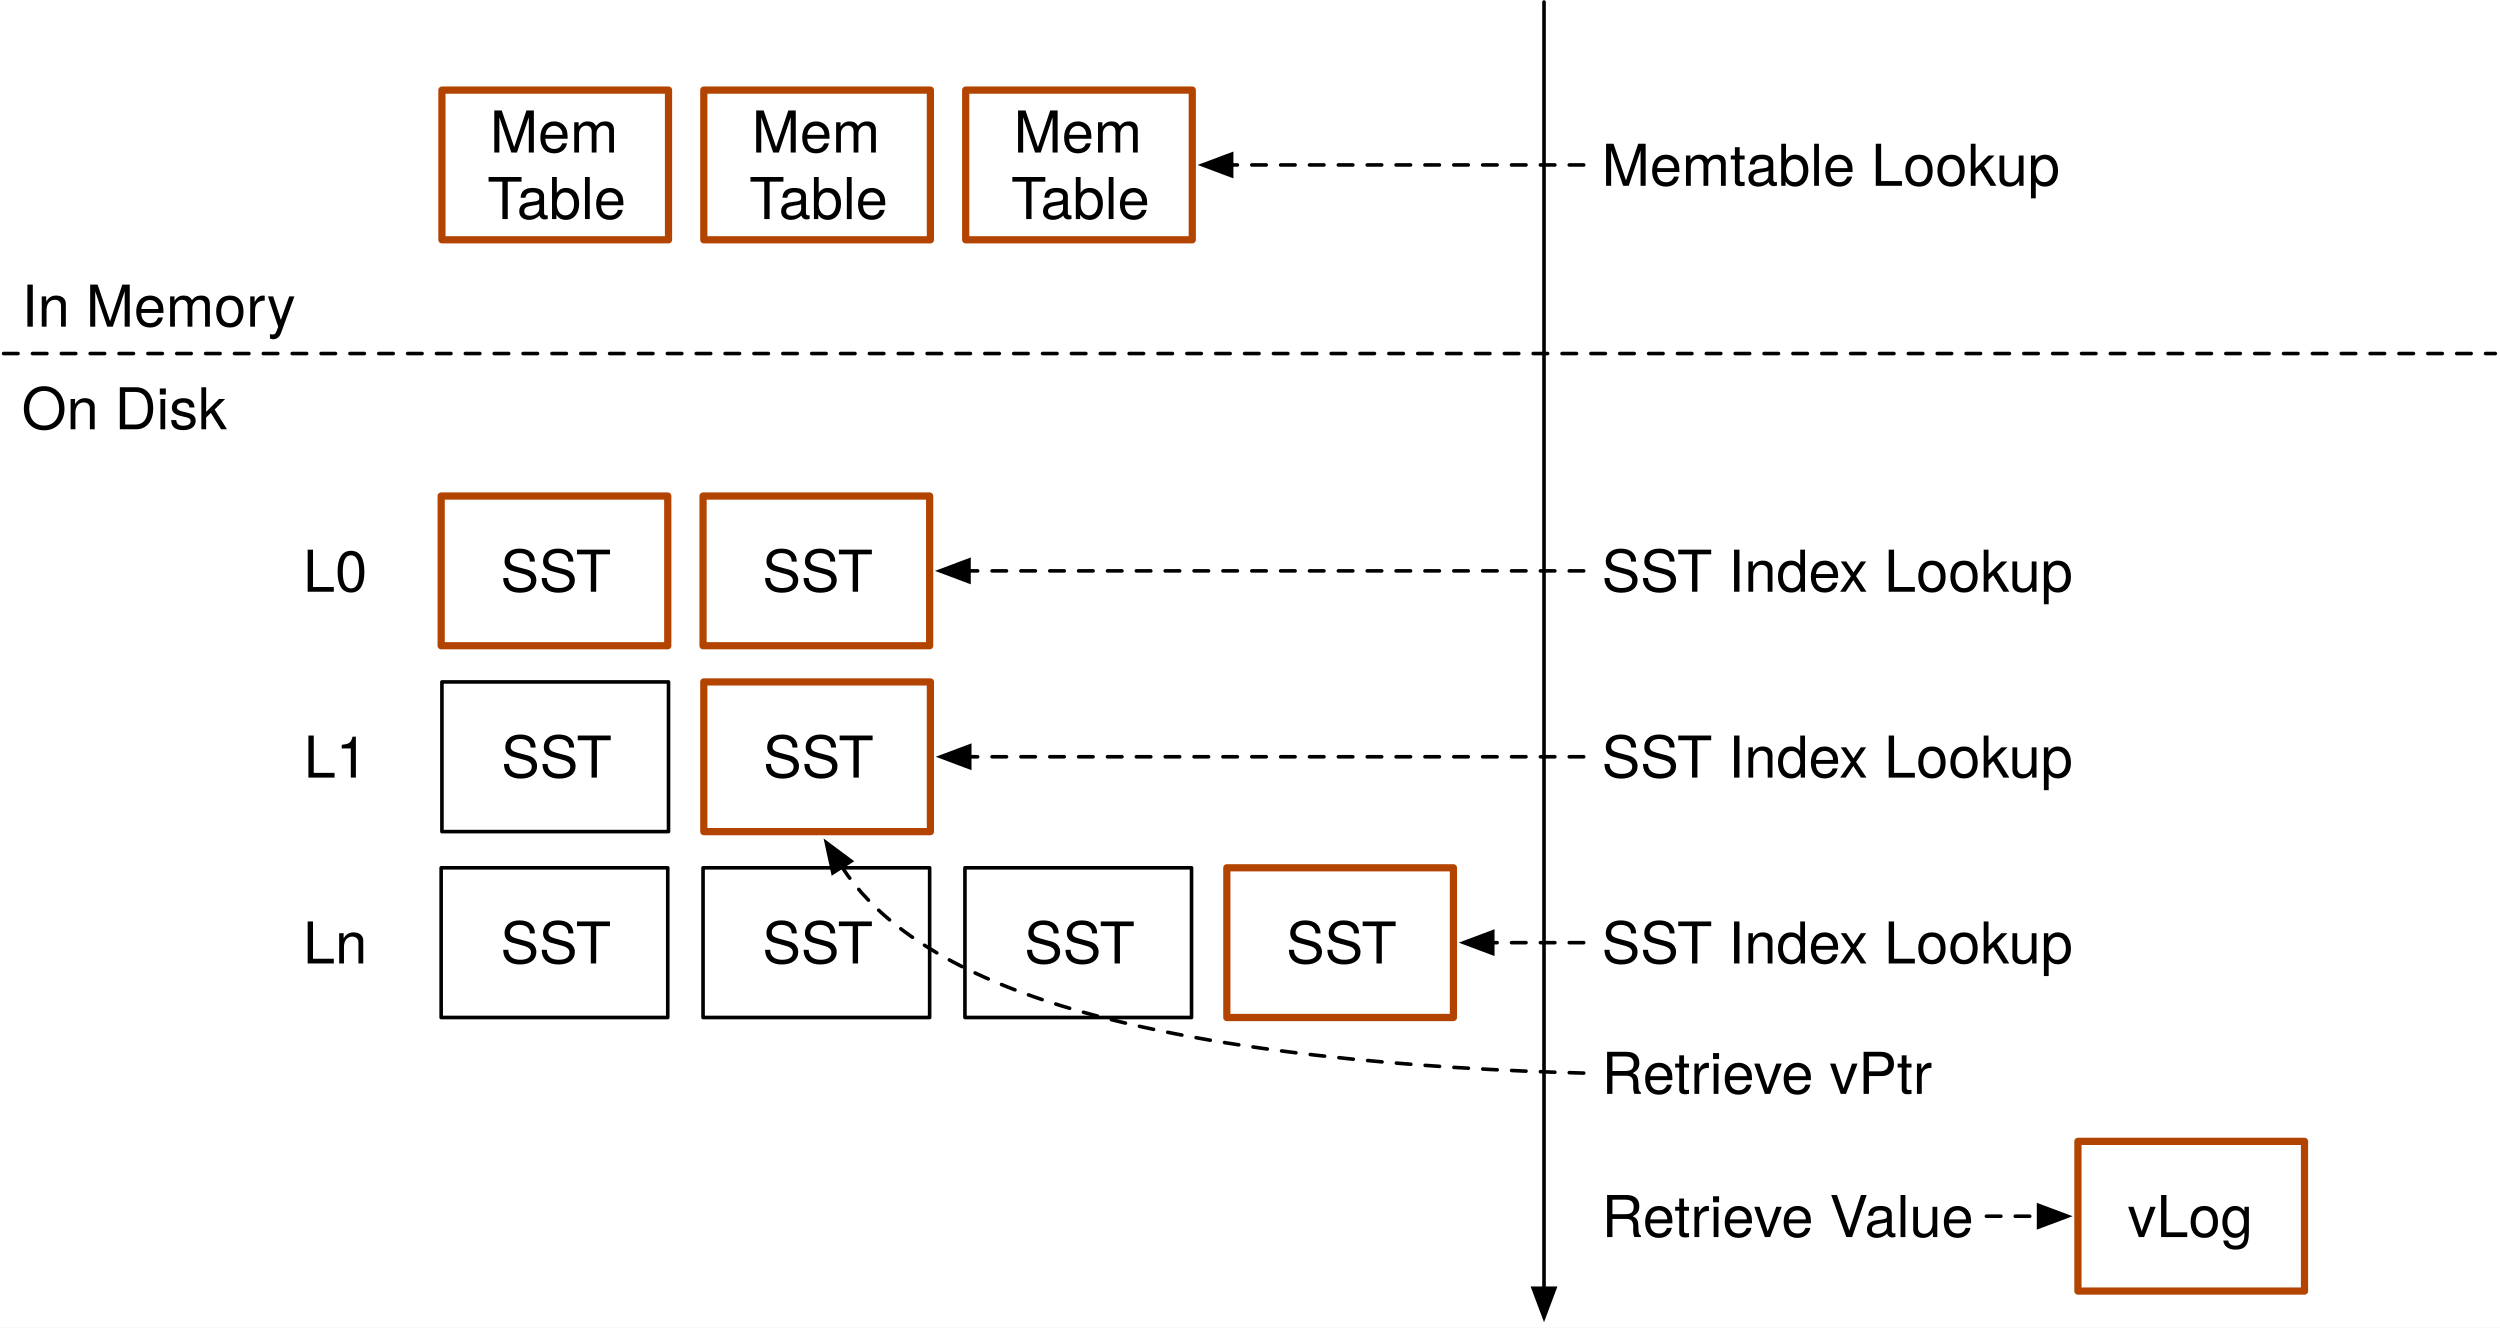
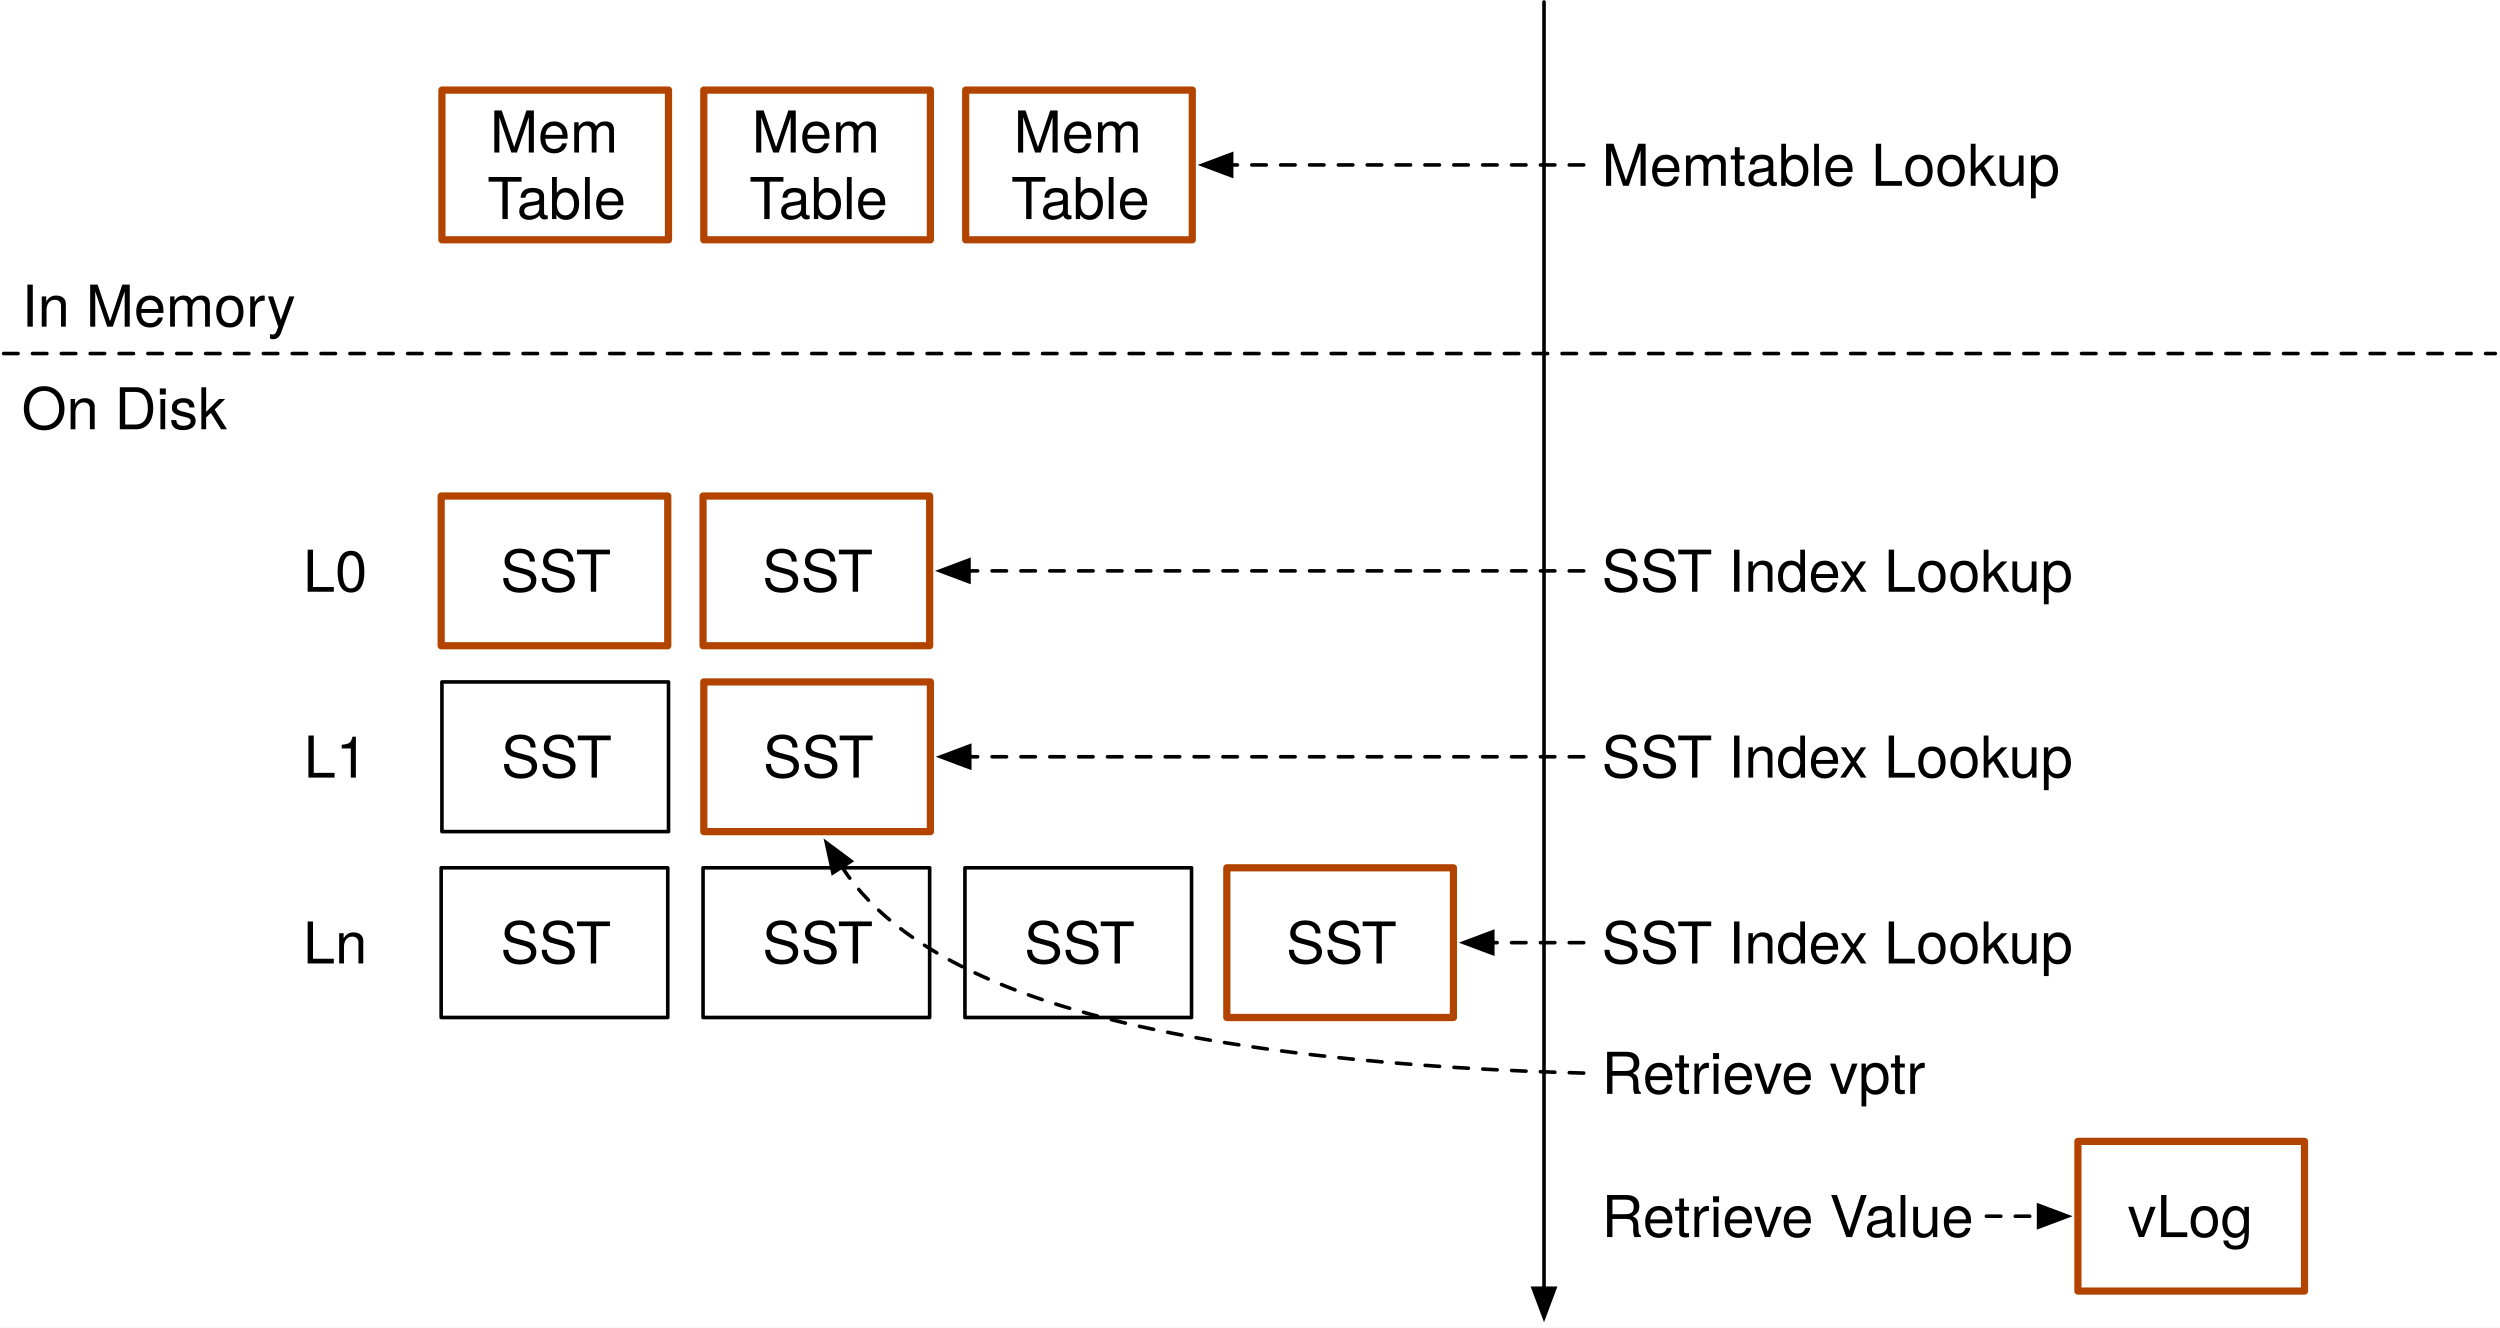
<svg xmlns="http://www.w3.org/2000/svg" version="1.1" viewBox="92 186 693 368" width="693" height="368">
  <defs>
    <marker orient="auto" overflow="visible" markerUnits="strokeWidth" id="FilledArrow_Marker" stroke-linejoin="miter" stroke-miterlimit="10" viewBox="-1 -4 10 8" markerWidth="10" markerHeight="8" color="black">
      <g>
        <path d="M 8 0 L 0 -3 L 0 3 Z" fill="currentColor" stroke="currentColor" stroke-width="1" />
      </g>
    </marker>
  </defs>
  <g id="get-badger" stroke="none" fill-opacity="1" fill="none" stroke-opacity="1" stroke-dasharray="none">
    <rect fill="white" x="92" y="186" width="693" height="368" />
    <g id="get-badger_Layer_1">
      <g id="Graphic_2">
        <rect x="286.887" y="323.5" width="62.81" height="41.5" fill="white" />
        <rect x="286.887" y="323.5" width="62.81" height="41.5" stroke="#b34400" stroke-linecap="round" stroke-linejoin="round" stroke-width="2" />
        <text transform="translate(291.8868 335.026)" fill="black">
          <tspan font-family="Helvetica Neue" font-size="16" fill="black" x="11.445" y="15">SST</tspan>
        </text>
      </g>
      <g id="Graphic_5">
        <text transform="translate(176 335.026)" fill="black">
          <tspan font-family="Helvetica Neue" font-size="16" fill="black" x="6394885e-19" y="15">L0</tspan>
        </text>
      </g>
      <g id="Graphic_8">
        <rect x="214.5" y="375.026" width="62.81" height="41.5" fill="white" />
        <rect x="214.5" y="375.026" width="62.81" height="41.5" stroke="black" stroke-linecap="round" stroke-linejoin="round" stroke-width="1" />
        <text transform="translate(219.5 386.552)" fill="black">
          <tspan font-family="Helvetica Neue" font-size="16" fill="black" x="11.445" y="15">SST</tspan>
        </text>
      </g>
      <g id="Graphic_7">
        <rect x="287.095" y="375.026" width="62.81" height="41.5" fill="white" />
        <rect x="287.095" y="375.026" width="62.81" height="41.5" stroke="#b34400" stroke-linecap="round" stroke-linejoin="round" stroke-width="2" />
        <text transform="translate(292.0948 386.552)" fill="black">
          <tspan font-family="Helvetica Neue" font-size="16" fill="black" x="11.445" y="15">SST</tspan>
        </text>
      </g>
      <g id="Graphic_10">
        <text transform="translate(176.208 386.552)" fill="black">
          <tspan font-family="Helvetica Neue" font-size="16" fill="black" x="6394885e-19" y="15">L1</tspan>
        </text>
      </g>
      <g id="Graphic_13">
        <rect x="286.887" y="426.552" width="62.81" height="41.5" fill="white" />
        <rect x="286.887" y="426.552" width="62.81" height="41.5" stroke="black" stroke-linecap="round" stroke-linejoin="round" stroke-width="1" />
        <text transform="translate(291.8868 438.078)" fill="black">
          <tspan font-family="Helvetica Neue" font-size="16" fill="black" x="11.445" y="15">SST</tspan>
        </text>
      </g>
      <g id="Graphic_12">
        <rect x="359.482" y="426.552" width="62.81" height="41.5" fill="white" />
        <rect x="359.482" y="426.552" width="62.81" height="41.5" stroke="black" stroke-linecap="round" stroke-linejoin="round" stroke-width="1" />
        <text transform="translate(364.4817 438.078)" fill="black">
          <tspan font-family="Helvetica Neue" font-size="16" fill="black" x="11.445" y="15">SST</tspan>
        </text>
      </g>
      <g id="Graphic_11">
        <text transform="translate(176 438.078)" fill="black">
          <tspan font-family="Helvetica Neue" font-size="16" fill="black" x="6394885e-19" y="15">Ln</tspan>
        </text>
      </g>
      <g id="Graphic_15">
        <rect x="214.292" y="426.552" width="62.81" height="41.5" fill="white" />
        <rect x="214.292" y="426.552" width="62.81" height="41.5" stroke="black" stroke-linecap="round" stroke-linejoin="round" stroke-width="1" />
        <text transform="translate(219.292 438.078)" fill="black">
          <tspan font-family="Helvetica Neue" font-size="16" fill="black" x="11.445" y="15">SST</tspan>
        </text>
      </g>
      <g id="Graphic_16">
        <rect x="432.077" y="426.552" width="62.81" height="41.5" fill="white" />
        <rect x="432.077" y="426.552" width="62.81" height="41.5" stroke="#b34400" stroke-linecap="round" stroke-linejoin="round" stroke-width="2" />
        <text transform="translate(437.0765 438.078)" fill="black">
          <tspan font-family="Helvetica Neue" font-size="16" fill="black" x="11.445" y="15">SST</tspan>
        </text>
      </g>
      <g id="Line_20">
        <line x1="93" y1="284" x2="783.696" y2="284" stroke="black" stroke-linecap="round" stroke-linejoin="round" stroke-dasharray="4.0,4.0" stroke-width="1" />
      </g>
      <g id="Graphic_21">
        <text transform="translate(98 290)" fill="black">
          <tspan font-family="Helvetica Neue" font-size="16" fill="black" x="0" y="15">On Disk</tspan>
        </text>
      </g>
      <g id="Graphic_22">
        <text transform="translate(98 261.552)" fill="black">
          <tspan font-family="Helvetica Neue" font-size="16" fill="black" x="0" y="15">In Memory</tspan>
        </text>
      </g>
      <g id="Graphic_23">
        <rect x="214.5" y="210.974" width="62.81" height="41.5" fill="white" />
        <rect x="214.5" y="210.974" width="62.81" height="41.5" stroke="#b34400" stroke-linecap="round" stroke-linejoin="round" stroke-width="2" />
        <text transform="translate(219.5 213.276)" fill="black">
          <tspan font-family="Helvetica Neue" font-size="16" fill="black" x="8.317" y="15">Mem </tspan>
          <tspan font-family="Helvetica Neue" font-size="16" fill="black" x="7.589" y="33.448">Table</tspan>
        </text>
      </g>
      <g id="Graphic_24">
        <rect x="287.095" y="210.974" width="62.81" height="41.5" fill="white" />
        <rect x="287.095" y="210.974" width="62.81" height="41.5" stroke="#b34400" stroke-linecap="round" stroke-linejoin="round" stroke-width="2" />
        <text transform="translate(292.0948 213.276)" fill="black">
          <tspan font-family="Helvetica Neue" font-size="16" fill="black" x="8.317" y="15">Mem </tspan>
          <tspan font-family="Helvetica Neue" font-size="16" fill="black" x="7.589" y="33.448">Table</tspan>
        </text>
      </g>
      <g id="Graphic_25">
        <rect x="359.69" y="210.974" width="62.81" height="41.5" fill="white" />
        <rect x="359.69" y="210.974" width="62.81" height="41.5" stroke="#b34400" stroke-linecap="round" stroke-linejoin="round" stroke-width="2" />
        <text transform="translate(364.6897 213.276)" fill="black">
          <tspan font-family="Helvetica Neue" font-size="16" fill="black" x="8.317" y="15">Mem </tspan>
          <tspan font-family="Helvetica Neue" font-size="16" fill="black" x="7.589" y="33.448">Table</tspan>
        </text>
      </g>
      <g id="Line_50">
        <line x1="520" y1="186.56" x2="520" y2="543.1" marker-end="url(#FilledArrow_Marker)" stroke="black" stroke-linecap="round" stroke-linejoin="round" stroke-width="1" />
      </g>
      <g id="Graphic_51">
        <text transform="translate(536 222.5)" fill="black">
          <tspan font-family="Helvetica Neue" font-size="16" fill="black" x="0" y="15">Memtable Lookup</tspan>
        </text>
      </g>
      <g id="Graphic_52">
        <text transform="translate(536 335.026)" fill="black">
          <tspan font-family="Helvetica Neue" font-size="16" fill="black" x="0" y="15">SST Index Lookup</tspan>
        </text>
      </g>
      <g id="Graphic_53">
        <text transform="translate(536 386.552)" fill="black">
          <tspan font-family="Helvetica Neue" font-size="16" fill="black" x="0" y="15">SST Index Lookup</tspan>
        </text>
      </g>
      <g id="Graphic_55">
        <text transform="translate(536 474.22)" fill="black">
-           <tspan font-family="Helvetica Neue" font-size="16" fill="black" x="0" y="15">Retrieve vPtr</tspan>
+           <tspan font-family="Helvetica Neue" font-size="16" fill="black" x="0" y="15">Retrieve vptr</tspan>
        </text>
      </g>
      <g id="Graphic_57">
        <rect x="668" y="502.388" width="62.81" height="41.5" fill="white" />
        <rect x="668" y="502.388" width="62.81" height="41.5" stroke="#b34400" stroke-linecap="round" stroke-linejoin="round" stroke-width="2" />
        <text transform="translate(673 513.914)" fill="black">
          <tspan font-family="Helvetica Neue" font-size="16" fill="black" x="8.773" y="15">vLog</tspan>
        </text>
      </g>
      <g id="Graphic_58">
        <text transform="translate(536 513.914)" fill="black">
          <tspan font-family="Helvetica Neue" font-size="16" fill="black" x="0" y="15">Retrieve Value</tspan>
        </text>
      </g>
      <g id="Line_59">
        <line x1="531" y1="344.25" x2="360.597" y2="344.25" marker-end="url(#FilledArrow_Marker)" stroke="black" stroke-linecap="round" stroke-linejoin="round" stroke-dasharray="4.0,4.0" stroke-width="1" />
      </g>
      <g id="Line_60">
        <line x1="531" y1="395.776" x2="360.805" y2="395.776" marker-end="url(#FilledArrow_Marker)" stroke="black" stroke-linecap="round" stroke-linejoin="round" stroke-dasharray="4.0,4.0" stroke-width="1" />
      </g>
      <g id="Line_62">
        <line x1="642.632" y1="523.138" x2="657.1" y2="523.138" marker-end="url(#FilledArrow_Marker)" stroke="black" stroke-linecap="round" stroke-linejoin="round" stroke-dasharray="4.0,4.0" stroke-width="1" />
      </g>
      <g id="Line_63">
        <line x1="531" y1="231.724" x2="433.4" y2="231.724" marker-end="url(#FilledArrow_Marker)" stroke="black" stroke-linecap="round" stroke-linejoin="round" stroke-dasharray="4.0,4.0" stroke-width="1" />
      </g>
      <g id="Graphic_64">
        <rect x="214.292" y="323.5" width="62.81" height="41.5" fill="white" />
        <rect x="214.292" y="323.5" width="62.81" height="41.5" stroke="#b34400" stroke-linecap="round" stroke-linejoin="round" stroke-width="2" />
        <text transform="translate(219.292 335.026)" fill="black">
          <tspan font-family="Helvetica Neue" font-size="16" fill="black" x="11.445" y="15">SST</tspan>
        </text>
      </g>
      <g id="Graphic_65">
        <text transform="translate(536 438.078)" fill="black">
          <tspan font-family="Helvetica Neue" font-size="16" fill="black" x="0" y="15">SST Index Lookup</tspan>
        </text>
      </g>
      <g id="Line_66">
        <line x1="531" y1="447.302" x2="505.787" y2="447.302" marker-end="url(#FilledArrow_Marker)" stroke="black" stroke-linecap="round" stroke-linejoin="round" stroke-dasharray="4.0,4.0" stroke-width="1" />
      </g>
      <g id="Line_67">
        <path d="M 531 483.461 C 487.677 482.351 425.639 477.992 381.5 463.302 C 349.544 452.667 333.403 438.758 325.394 426.329" marker-end="url(#FilledArrow_Marker)" stroke="black" stroke-linecap="round" stroke-linejoin="round" stroke-dasharray="4.0,4.0" stroke-width="1" />
      </g>
    </g>
  </g>
</svg>
